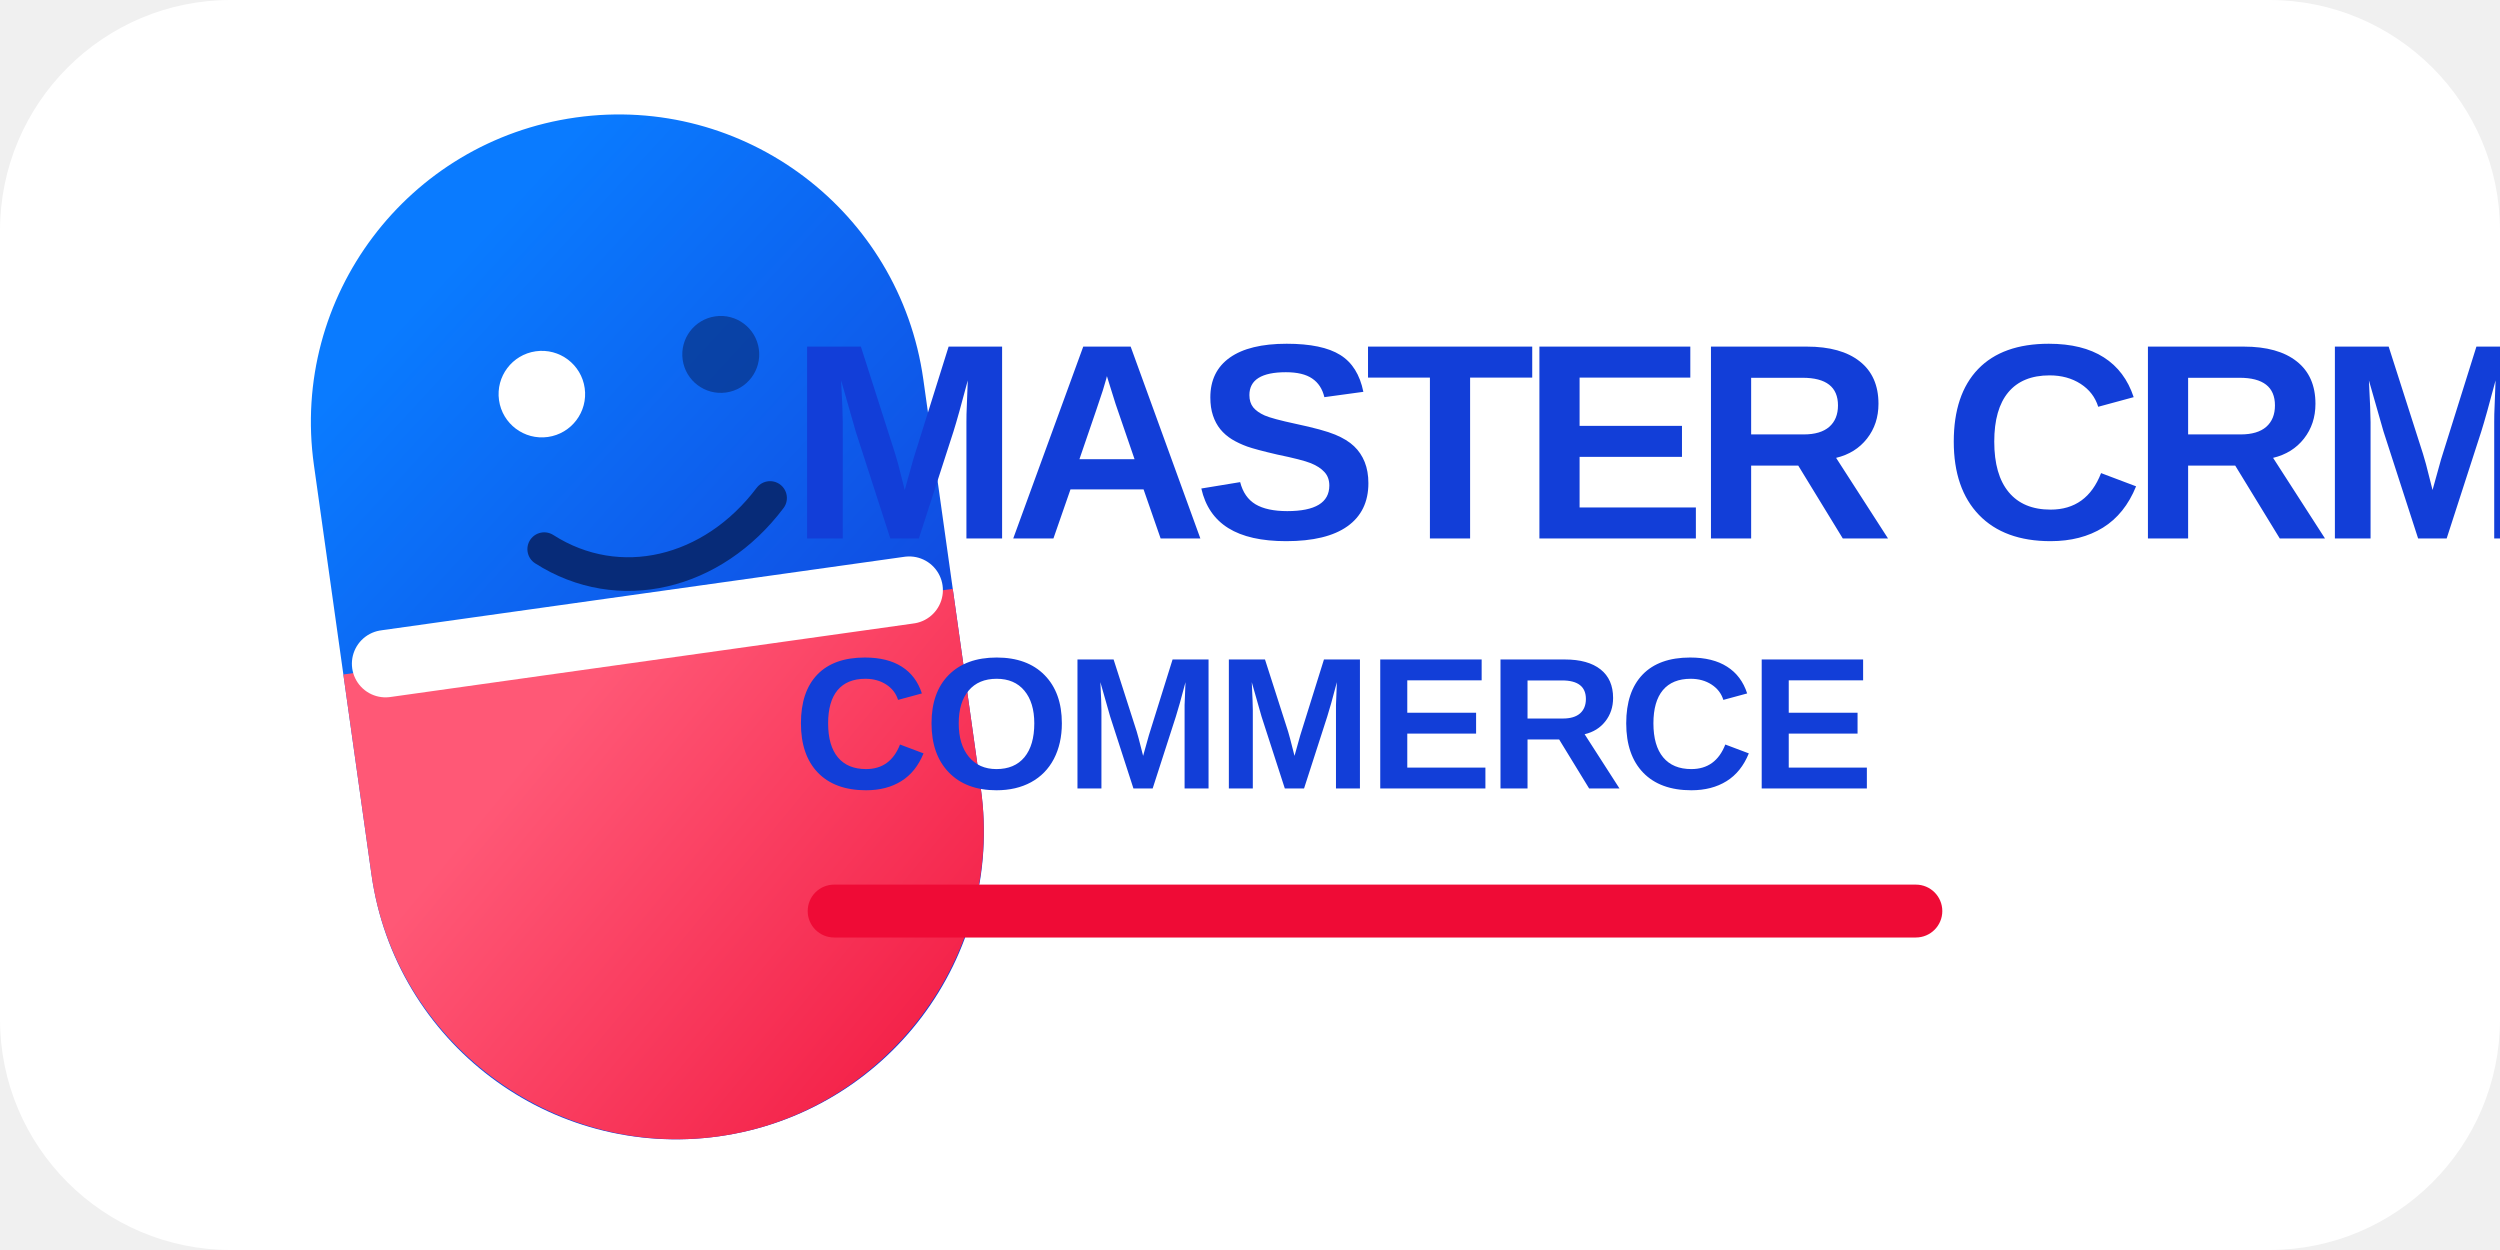
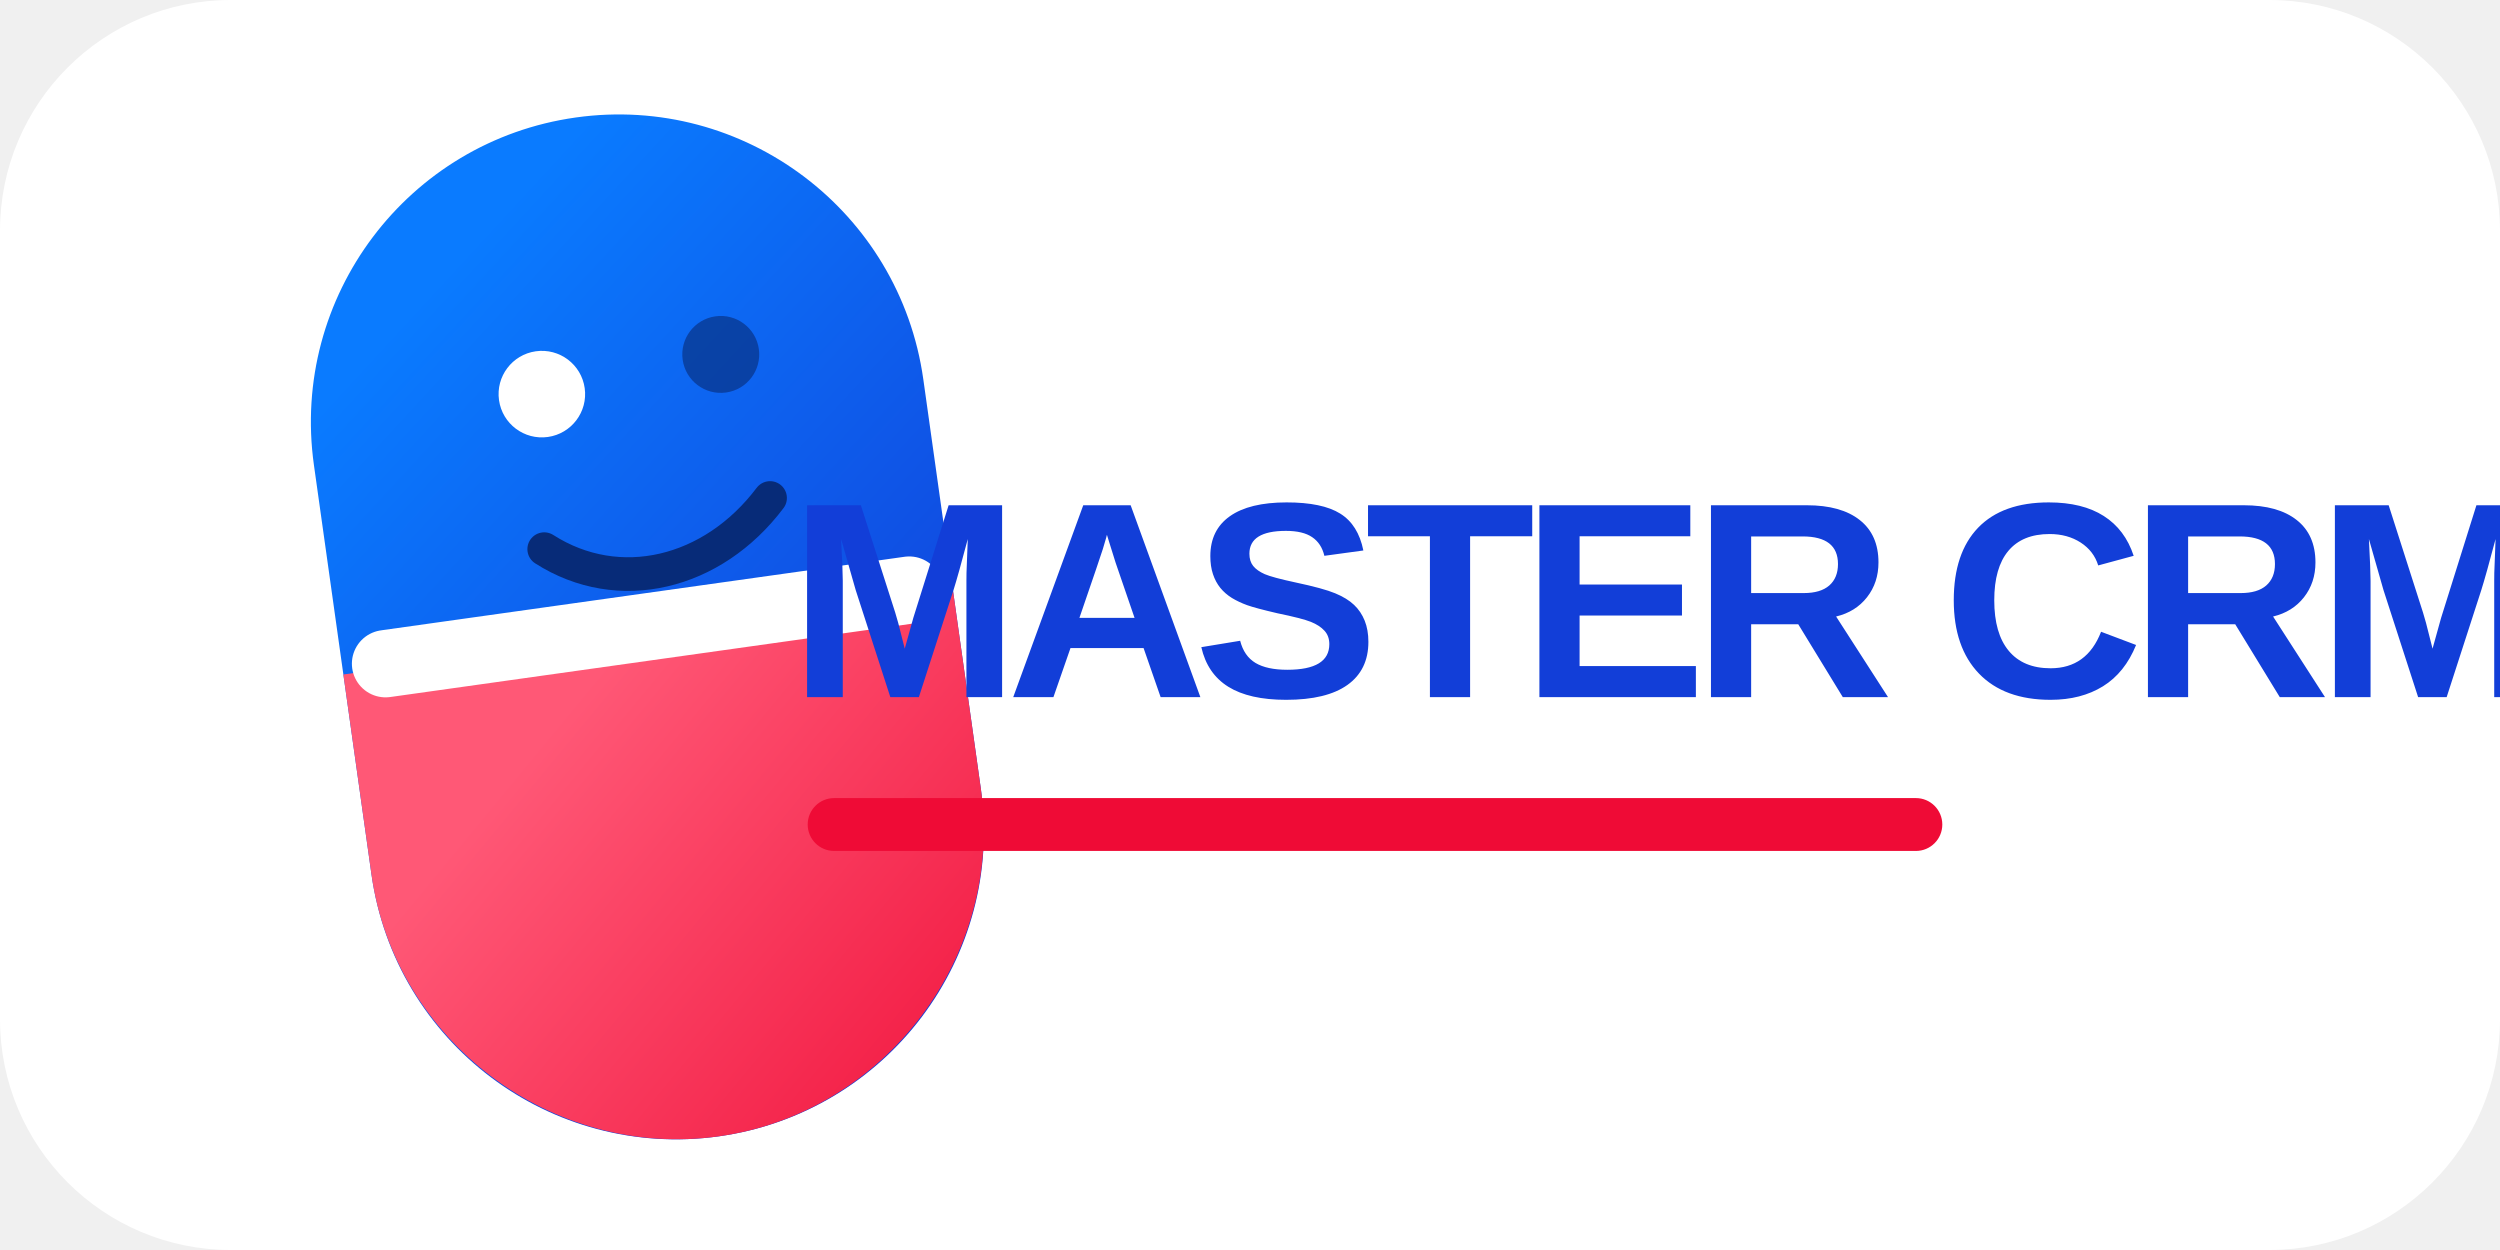
<svg xmlns="http://www.w3.org/2000/svg" viewBox="0 0 520 260" role="img" aria-labelledby="title desc">
  <defs>
    <linearGradient id="blue" x1="80" x2="180" y1="26" y2="148" gradientUnits="userSpaceOnUse">
      <stop stop-color="#0a7bff" />
      <stop offset="1" stop-color="#123ed8" />
    </linearGradient>
    <linearGradient id="red" x1="94" x2="190" y1="117" y2="222" gradientUnits="userSpaceOnUse">
      <stop stop-color="#ff5876" />
      <stop offset="1" stop-color="#ef0b36" />
    </linearGradient>
  </defs>
  <rect width="520" height="260" rx="48" fill="#fff" />
  <g transform="translate(35 16) rotate(-8 95 110)">
    <rect x="35" y="8" width="128" height="214" rx="64" fill="url(#blue)" />
    <path d="M35 116h128v42c0 35-29 64-64 64s-64-29-64-64v-42Z" fill="url(#red)" />
    <path d="M44 115h110" stroke="#fff" stroke-width="14" stroke-linecap="round" />
    <circle cx="84" cy="64" r="9" fill="#fff" />
    <circle cx="122" cy="61" r="8" fill="#072b78" opacity=".62" />
    <path d="M80 96c14 12 34 10 48-4" fill="none" stroke="#072b78" stroke-width="7" stroke-linecap="round" />
  </g>
  <g font-family="Arial Black, Arial, sans-serif" font-weight="900">
-     <text x="164" y="112" fill="#123ed8" font-size="58" letter-spacing="-3">MASTER CRM</text>
-     <text x="165" y="164" fill="#123ed8" font-size="39" letter-spacing="-1">COMMERCE</text>
-     <rect x="168" y="184" width="236" height="11" rx="5.5" fill="#ef0b36" />
+     <text x="164" y="145" fill="#123ed8" font-size="58" letter-spacing="-3">MASTER CRM</text>
+     <rect x="168" y="166" width="236" height="11" rx="5.5" fill="#ef0b36" />
  </g>
</svg>
